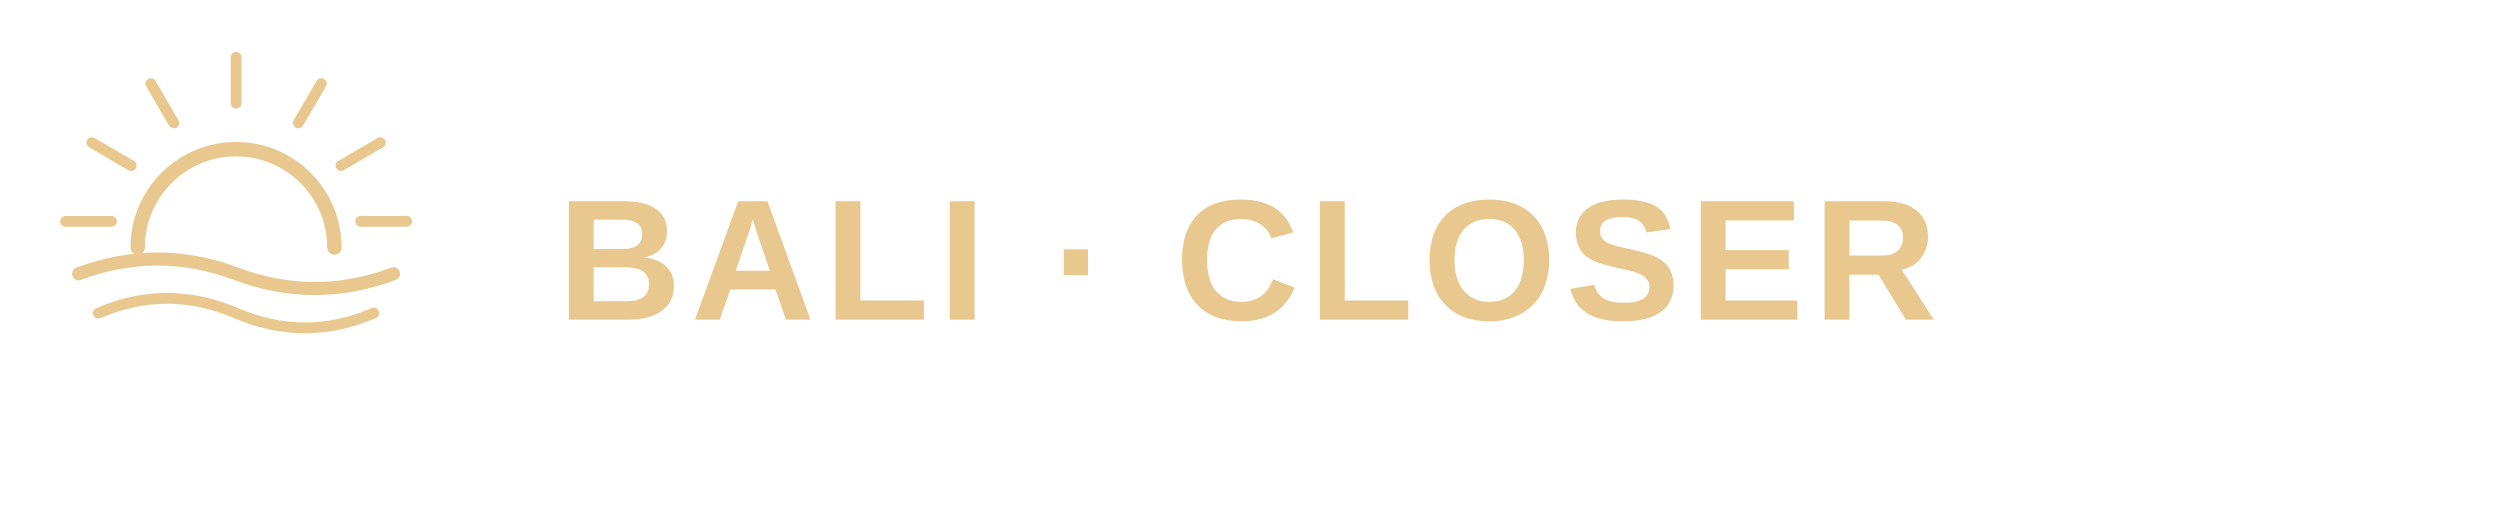
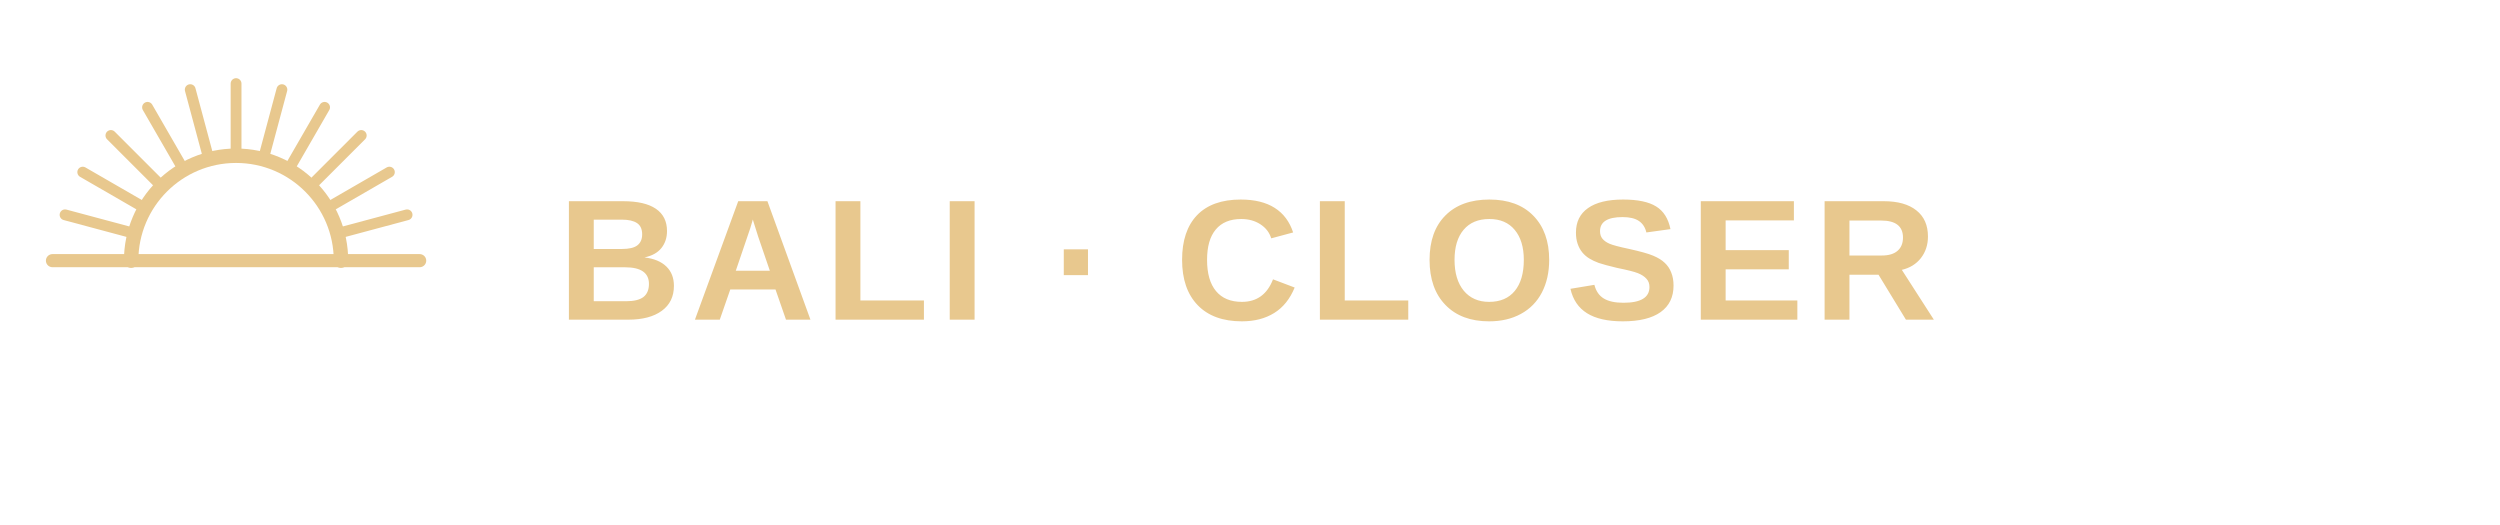
<svg xmlns="http://www.w3.org/2000/svg" viewBox="0 0 305 64">
  <g fill="none" stroke="#E8C88E" stroke-linecap="round" stroke-linejoin="round" transform="translate(0 3) scale(.8)">
-     <path d="M21 34a15 15 0 0 1 30 0" stroke-width="2.2" />
-     <path d="M12 38c8-3 16-3 24 0s16 3 24 0" stroke-width="2" />
-     <path d="M15 44c7-3 14-3 21 0s14 3 21 0" stroke-width="1.65" />
-     <path d="M36 5v7M23 9l3.5 6M49 9l-3.5 6M14 18l6 3.5M58 18l-6 3.5M10 30h7M62 30h-7" stroke-width="1.65" />
+     <path d="M20 36a16 16 0 0 1 32 0" stroke-width="2.2" />
+     <path d="M8 36h56" stroke-width="2" />
+     <path d="M19.58 31.6 9.92 29.01M21.28 27.5 12.62 22.5M23.98 23.98 16.91 16.91M27.5 21.28 22.5 12.62M31.6 19.58 29.01 9.92M36 19V9M40.4 19.58 42.99 9.92M44.5 21.28 49.5 12.62M48.02 23.98 55.09 16.91M50.72 27.5 59.38 22.5M52.42 31.6 62.08 29.01" stroke-width="1.65" />
  </g>
  <text x="68" y="39" fill="#E8C88E" font-family="Manrope,Arial,sans-serif" font-size="21" font-weight="800" letter-spacing="1.1">BALI · CLOSER</text>
</svg>
